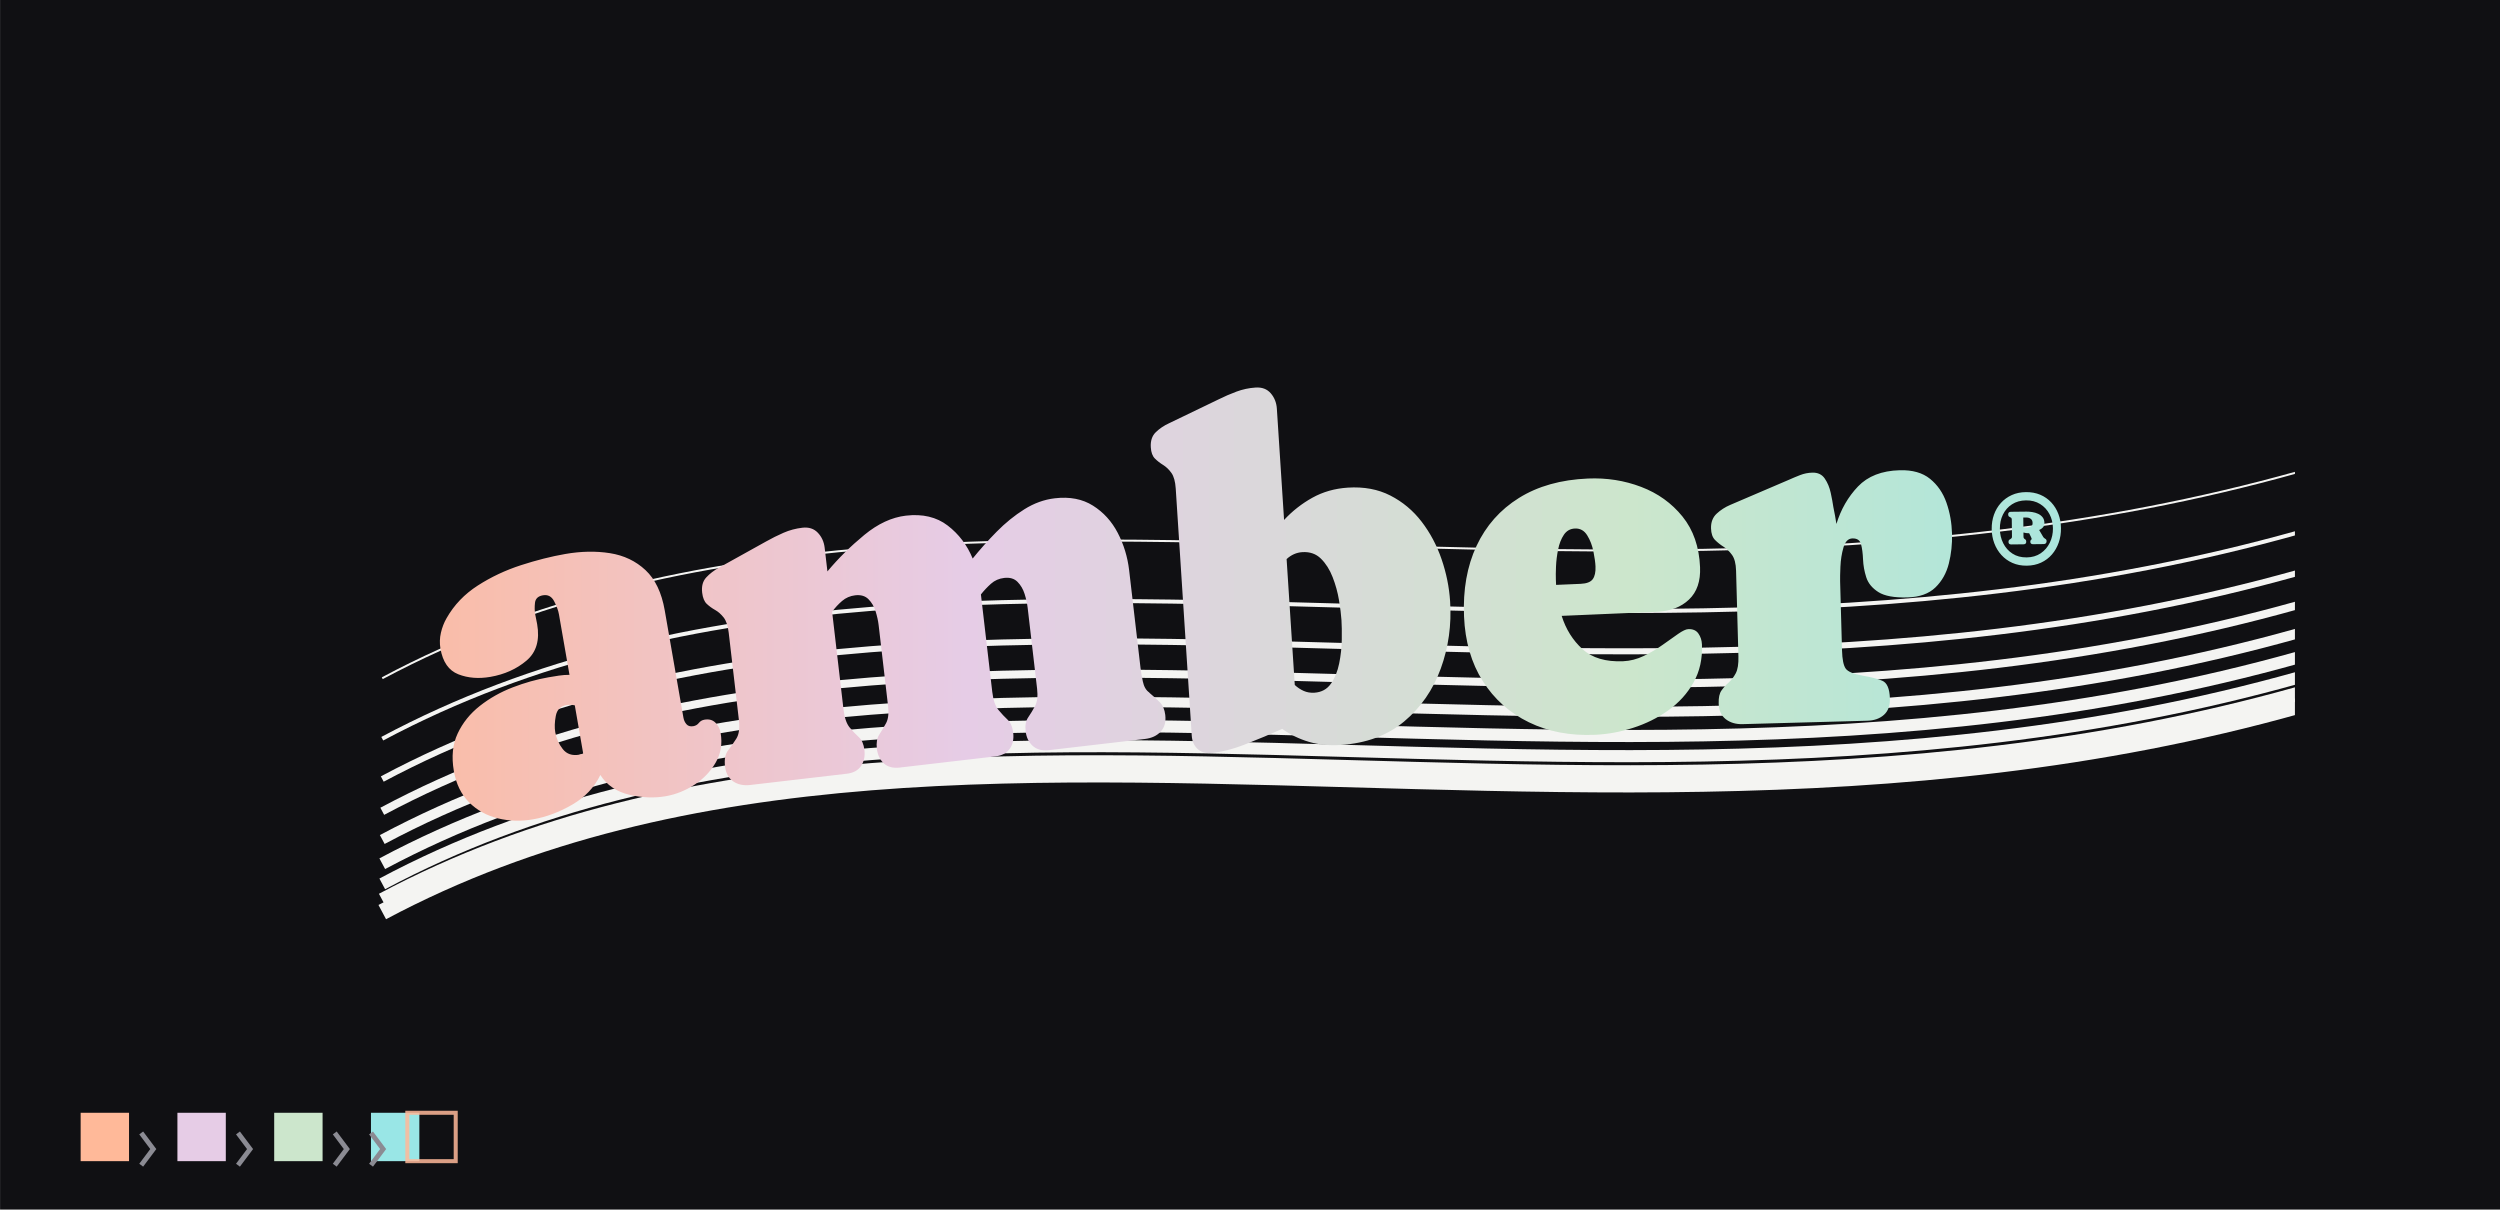
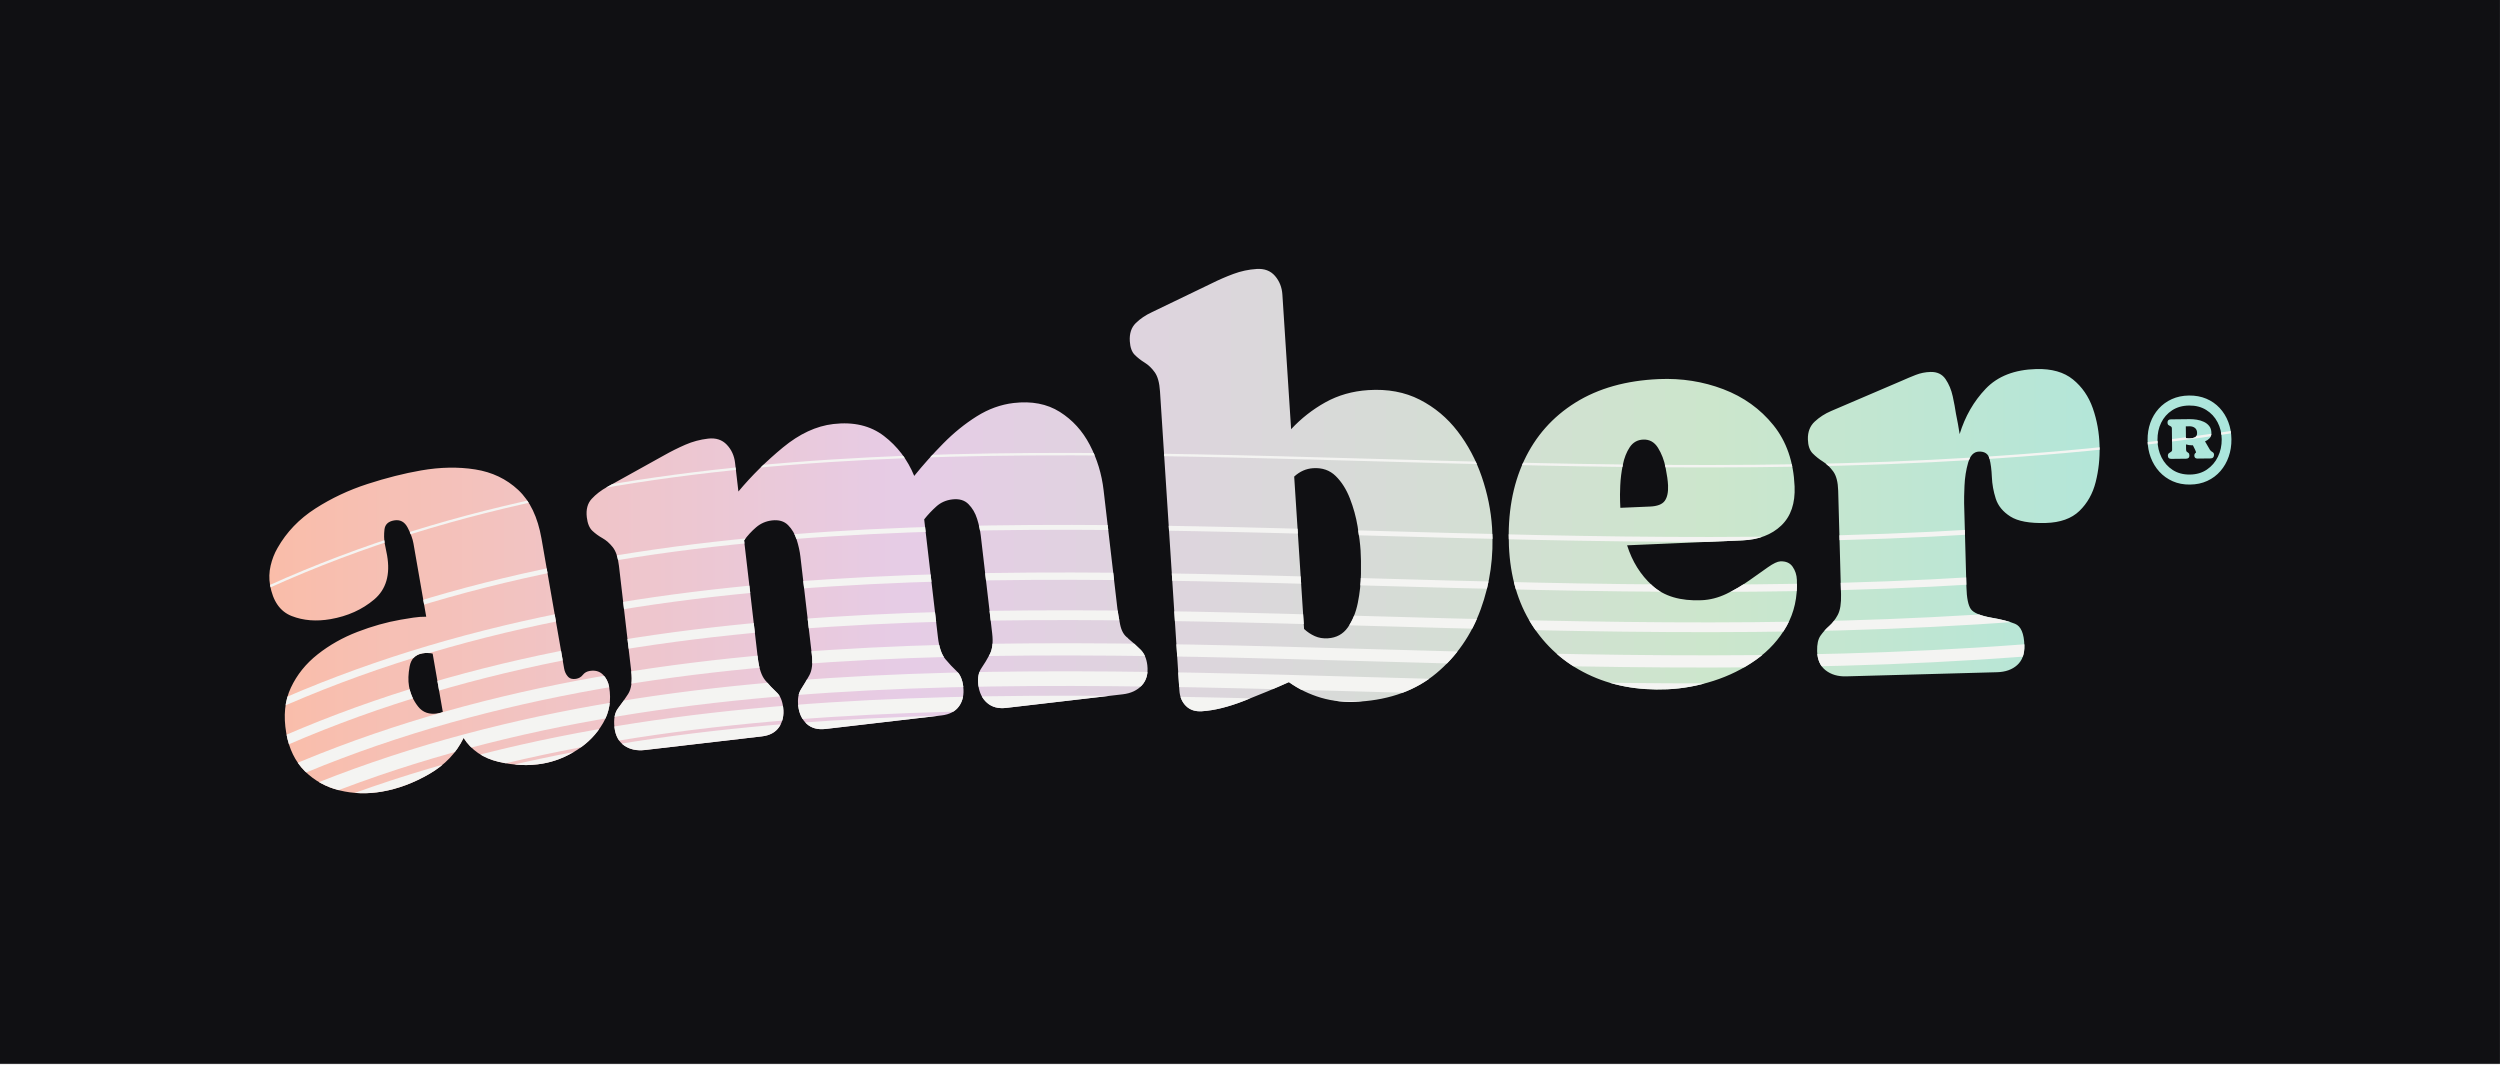
- <svg xmlns="http://www.w3.org/2000/svg" viewBox="-44.8 11.8 620 300" role="img" aria-label="amber mark — the brand gradient flows through the letters">
+ <svg xmlns="http://www.w3.org/2000/svg" viewBox="9.1 52.8 512.251 218.024" role="img" aria-label="amber mark — the brand gradient cycles through the letters">
  <defs>
    <path id="pl5-a" d="M40 230Q40 322 83 383.5Q126 445 195.5 482.5Q265 520 346 536Q427 552 502 552Q524 552 547 551.5Q570 551 592 547V807Q592 832 581.5 865Q571 898 539 898Q508 898 500.5 872.5Q493 847 493 824Q493 814 493.5 803.5Q494 793 494 782Q494 679 423 637.5Q352 596 261 596Q185 596 129 630Q73 664 73 750Q73 784 86.5 816Q100 848 121 873Q182 947 274.5 986Q367 1025 469.5 1039.5Q572 1054 662 1054Q764 1054 849 1025Q934 996 985 928.5Q1036 861 1036 747V286Q1036 269 1044 256Q1052 243 1071 243Q1086 243 1096.5 252.5Q1107 262 1122 262Q1151 262 1165.5 242Q1180 222 1180 195Q1180 125 1137.5 74.5Q1095 24 1032 -2.5Q969 -29 905 -29Q830 -29 753.5 4Q677 37 648 107Q597 36 508.5 3.5Q420 -29 335 -29Q257 -29 189.5 0.5Q122 30 81 88Q40 146 40 230ZM491 318Q491 278 510 242.5Q529 207 575 207Q584 207 592 209V416Q575 423 557 423Q519 423 505 385.5Q491 348 491 318Z" />
    <path id="pl5-m" d="M502 1056Q543 1056 564.5 1027.5Q586 999 586 961V860Q664 934 758.5 995Q853 1056 943 1056Q1050 1056 1114 994Q1178 932 1203 843Q1256 895 1317 944Q1378 993 1444 1024.5Q1510 1056 1578 1056Q1673 1056 1734.5 1006.5Q1796 957 1825.5 879.5Q1855 802 1855 717V301Q1855 278 1858 243.5Q1861 209 1880 193V192Q1902 169 1919 147.5Q1936 126 1936 91Q1936 47 1909 23.5Q1882 0 1839 0H1428Q1387 0 1364 25.5Q1341 51 1341 91Q1341 128 1358.5 148Q1376 168 1393 192.5Q1410 217 1410 264V609Q1410 637 1404 668.5Q1398 700 1380 723Q1362 746 1326 746Q1293 746 1267.5 728Q1242 710 1220 688V273Q1220 220 1237 194Q1254 168 1271 148Q1288 128 1288 91Q1288 50 1265.5 25Q1243 0 1201 0H793Q751 0 729 25.5Q707 51 707 91Q707 128 724 148.5Q741 169 758 193Q775 217 775 264V609Q775 637 769 668.5Q763 700 745 723Q727 746 691 746Q659 746 633 728.5Q607 711 586 688V273Q586 219 603 193Q620 167 637 147.5Q654 128 654 91Q654 51 632 25.5Q610 0 568 0H157Q114 0 87 23.5Q60 47 60 91Q60 135 80.5 156Q101 177 121 201.5Q141 226 141 279V650Q141 695 127 717.5Q113 740 95 753Q77 766 63 782.5Q49 799 49 832Q49 873 73.5 894Q98 915 132 929L343 1016Q381 1032 420.5 1044Q460 1056 502 1056Z" />
    <path id="pl5-b" d="M561 1409V937Q617 990 686.5 1023Q756 1056 839 1056Q941 1056 1016.5 1011Q1092 966 1141.5 892Q1191 818 1215.5 728Q1240 638 1240 548Q1240 398 1182 266Q1124 134 1012.5 52.5Q901 -29 738 -29Q665 -29 605 -7Q545 15 496 55Q421 27 336 0Q251 -27 186 -27Q151 -27 131.5 -5Q112 17 112 51V1099Q112 1144 98 1166.5Q84 1189 65 1202.5Q46 1216 32 1232Q18 1248 18 1280Q18 1321 43 1342.5Q68 1364 102 1377L317 1464Q355 1480 395 1492Q435 1504 477 1504Q518 1504 539.5 1475.5Q561 1447 561 1409ZM629 796Q592 796 561 771V237Q577 220 597 209.5Q617 199 642 199Q687 199 714 232.5Q741 266 754.5 316Q768 366 772 416Q776 466 776 498Q776 533 771 583Q766 633 750.5 682Q735 731 706 763.5Q677 796 629 796Z" />
    <path id="pl5-e" d="M1047 661Q1047 572 994.5 526Q942 480 856 480H453Q476 394 535 335.5Q594 277 705 277Q749 277 792.5 295.5Q836 314 874.5 339Q913 364 942 382.5Q971 401 986 401Q1015 401 1028 380.5Q1041 360 1041 334Q1041 243 998.5 174.5Q956 106 886.5 61Q817 16 734.5 -6.5Q652 -29 572 -29Q415 -29 295 36Q175 101 107.5 218.5Q40 336 40 495Q40 665 105.5 791Q171 917 294 986.5Q417 1056 589 1056Q708 1056 812.5 1011Q917 966 982 878Q1047 790 1047 661ZM435 634Q435 623 435 612H539Q577 612 591 629.5Q605 647 605 683Q605 707 599 746Q593 785 575.5 816Q558 847 525 847Q495 847 477 822.5Q459 798 450 761.5Q441 725 438 690Q435 655 435 634Z" />
    <path id="pl5-r" d="M593 593V301Q593 243 606.5 223Q620 203 678 191Q729 181 759.5 167.5Q790 154 790 91Q790 46 763 23Q736 0 692 0H164Q121 0 93 23Q65 46 65 91Q65 127 78.5 145Q92 163 109.5 177.5Q127 192 140.5 215.5Q154 239 154 287V650Q154 695 138.5 717.5Q123 740 103.5 753Q84 766 68.5 782.5Q53 799 53 832Q53 871 78.5 893.5Q104 916 137 929L387 1028Q411 1038 436 1047Q461 1056 488 1056Q523 1056 540 1029.5Q557 1003 563.5 968.5Q570 934 573 908Q576 890 579 872Q582 854 584 836Q615 928 679.5 992Q744 1056 858 1056Q939 1056 985.5 1016Q1032 976 1052 913.5Q1072 851 1072 781Q1072 716 1055 655.5Q1038 595 995.5 556Q953 517 876 517Q792 517 753.5 543Q715 569 704 607Q693 645 692.5 683Q692 721 686 747Q680 773 650 773Q623 773 611 735.5Q599 698 596 655Q593 612 593 593Z" />
    <path id="pl5-registered" d="M797 -163Q630 -163 495 -101.5Q360 -40 263.5 68.5Q167 177 115.5 319Q64 461 64 622Q64 784 115.5 924Q167 1064 264 1169.5Q361 1275 496 1334.5Q631 1394 797 1394Q964 1394 1099 1335Q1234 1276 1330.5 1170Q1427 1064 1478.5 924Q1530 784 1530 622Q1530 460 1479 318Q1428 176 1332 67.5Q1236 -41 1100.5 -102Q965 -163 797 -163ZM797 12Q969 12 1095.5 96Q1222 180 1291 319Q1360 458 1360 622Q1360 787 1290.5 922.5Q1221 1058 1094.5 1138.5Q968 1219 797 1219Q625 1219 499 1139Q373 1059 305 924Q237 789 237 622Q237 456 304.5 317.5Q372 179 497.5 95.5Q623 12 797 12ZM1181 736Q1181 677 1148 642.5Q1115 608 1068 589L1151 443Q1165 418 1194 402.5Q1223 387 1223 353Q1223 325 1207.5 307.5Q1192 290 1163 290H934Q878 290 878 344Q878 366 892 383Q908 388 908 401Q908 411 890 451Q872 491 855 524Q848 523 840 523Q813 523 787 527.5Q761 532 735 540V451Q735 421 749 410.5Q763 400 777.5 389Q792 378 792 344Q792 290 733 290H476Q416 290 416 344Q416 376 435 389.5Q454 403 472.5 414Q491 425 491 451V820Q491 848 472.5 858Q454 868 435 880Q416 892 416 927Q416 981 476 981H804Q862 981 927.5 970Q993 959 1050.5 931.5Q1108 904 1144.5 856.5Q1181 809 1181 736ZM735 856V650Q752 646 769.5 645Q787 644 806 644Q854 644 892.5 662.5Q931 681 931 738Q931 797 893.5 826.5Q856 856 800 856Z" />
    <clipPath id="pl5-text">
      <use href="#pl5-a" transform="translate(67.76 216.69) rotate(-9.882) translate(0 0.00) scale(0.058594 -0.058594)" />
      <use href="#pl5-m" transform="translate(132.13 207.54) rotate(-6.650) translate(0 0.00) scale(0.058594 -0.058594)" />
      <use href="#pl5-b" transform="translate(244.40 197.66) rotate(-3.710) translate(0 0.00) scale(0.058594 -0.058594)" />
      <use href="#pl5-e" transform="translate(317.18 193.77) rotate(-2.453) translate(0 0.00) scale(0.058594 -0.058594)" />
      <use href="#pl5-r" transform="translate(377.77 191.65) rotate(-1.573) translate(0 0.00) scale(0.058594 -0.058594)" />
      <use href="#pl5-registered" transform="translate(448.92 190.28) rotate(-0.641) translate(0 -40.00) scale(0.011719 -0.011719)" />
    </clipPath>
-     <mask id="pl5-around">
-       <rect x="-44.784" y="11.768" width="620" height="300" fill="#fff" />
-       <g fill="#000">
-         <use href="#pl5-a" transform="translate(67.76 216.69) rotate(-9.882) translate(0 0.00) scale(0.058594 -0.058594)" />
-         <use href="#pl5-m" transform="translate(132.13 207.54) rotate(-6.650) translate(0 0.00) scale(0.058594 -0.058594)" />
-         <use href="#pl5-b" transform="translate(244.40 197.66) rotate(-3.710) translate(0 0.00) scale(0.058594 -0.058594)" />
-         <use href="#pl5-e" transform="translate(317.18 193.77) rotate(-2.453) translate(0 0.00) scale(0.058594 -0.058594)" />
-         <use href="#pl5-r" transform="translate(377.77 191.65) rotate(-1.573) translate(0 0.00) scale(0.058594 -0.058594)" />
-         <use href="#pl5-registered" transform="translate(448.92 190.28) rotate(-0.641) translate(0 -40.00) scale(0.011719 -0.011719)" />
-       </g>
-     </mask>
  </defs>
-   <clipPath id="crop4">
-     <rect x="30.09" y="11.768" width="494.251" height="300" />
-   </clipPath>
  <linearGradient id="ink5" gradientUnits="userSpaceOnUse" x1="30.09" y1="0" x2="524.341" y2="0">
    <stop offset="0" stop-color="#ffb999">
      <animate attributeName="stop-color" values="#ffb999;#e6cce6;#cce6cc;#99e6e6;#ffb999" dur="10s" begin="0s" repeatCount="indefinite" />
    </stop>
    <stop offset="0.333" stop-color="#e6cce6">
      <animate attributeName="stop-color" values="#ffb999;#e6cce6;#cce6cc;#99e6e6;#ffb999" dur="10s" begin="-2.5s" repeatCount="indefinite" />
    </stop>
    <stop offset="0.667" stop-color="#cce6cc">
      <animate attributeName="stop-color" values="#ffb999;#e6cce6;#cce6cc;#99e6e6;#ffb999" dur="10s" begin="-5s" repeatCount="indefinite" />
    </stop>
    <stop offset="1" stop-color="#99e6e6">
      <animate attributeName="stop-color" values="#ffb999;#e6cce6;#cce6cc;#99e6e6;#ffb999" dur="10s" begin="-7.5s" repeatCount="indefinite" />
    </stop>
  </linearGradient>
-   <rect x="-44.784" y="11.768" width="620" height="300" fill="#101013" />
-   <g clip-path="url(#crop4)">
+   <rect x="9.09" y="52.755" width="512.251" height="218.024" fill="#101013" />
+   <g clip-path="url(#pl5-text)">
+     <rect x="9.09" y="52.755" width="512.251" height="218.024" fill="url(#ink5)" />
+   </g>
+   <g clip-path="url(#pl5-text)">
    <path d="M50,180 C200,100 400,200 600,100 S850,160 950,130" fill="none" stroke="#F4F4F2" stroke-width="0.5" />
    <path d="M50,195 C200,115 400,215 600,115 S850,175 950,145" fill="none" stroke="#F4F4F2" stroke-width="1" />
    <path d="M50,205 C200,125 400,225 600,125 S850,185 950,155" fill="none" stroke="#F4F4F2" stroke-width="1.5" />
    <path d="M50,213 C200,133 400,233 600,133 S850,193 950,163" fill="none" stroke="#F4F4F2" stroke-width="2" />
    <path d="M50,220 C200,140 400,240 600,140 S850,200 950,170" fill="none" stroke="#F4F4F2" stroke-width="2.5" />
    <path d="M50,226 C200,146 400,246 600,146 S850,206 950,176" fill="none" stroke="#F4F4F2" stroke-width="3" />
    <path d="M50,231 C200,151 400,251 600,151 S850,211 950,181" fill="none" stroke="#F4F4F2" stroke-width="3" />
    <path d="M50,235 C200,155 400,255 600,155 S850,215 950,185" fill="none" stroke="#F4F4F2" stroke-width="3.5" />
    <path d="M50,238 C200,158 400,258 600,158 S850,218 950,188" fill="none" stroke="#F4F4F2" stroke-width="4" />
  </g>
-   <g clip-path="url(#pl5-text)">
-     <rect x="-44.784" y="11.768" width="620" height="300" fill="url(#ink5)" />
-   </g>
-   <rect x="-24.8" y="287.768" width="12" height="12" fill="#ffb999" />
-   <path d="M-9.784 292.768 l3 4 l-3 4" fill="none" stroke="#8B8B93" stroke-width="1.2" />
-   <rect x="-0.8" y="287.768" width="12" height="12" fill="#e6cce6" />
-   <path d="M14.216 292.768 l3 4 l-3 4" fill="none" stroke="#8B8B93" stroke-width="1.2" />
-   <rect x="23.2" y="287.768" width="12" height="12" fill="#cce6cc" />
-   <path d="M38.216 292.768 l3 4 l-3 4" fill="none" stroke="#8B8B93" stroke-width="1.2" />
-   <rect x="47.2" y="287.768" width="12" height="12" fill="#99e6e6" />
-   <path d="M47.216 292.768 l3 4 l-3 4" fill="none" stroke="#8B8B93" stroke-width="1.2" />
-   <rect x="56.216" y="287.768" width="12" height="12" fill="none" stroke="#ffb999" stroke-opacity="0.85" />
</svg>
